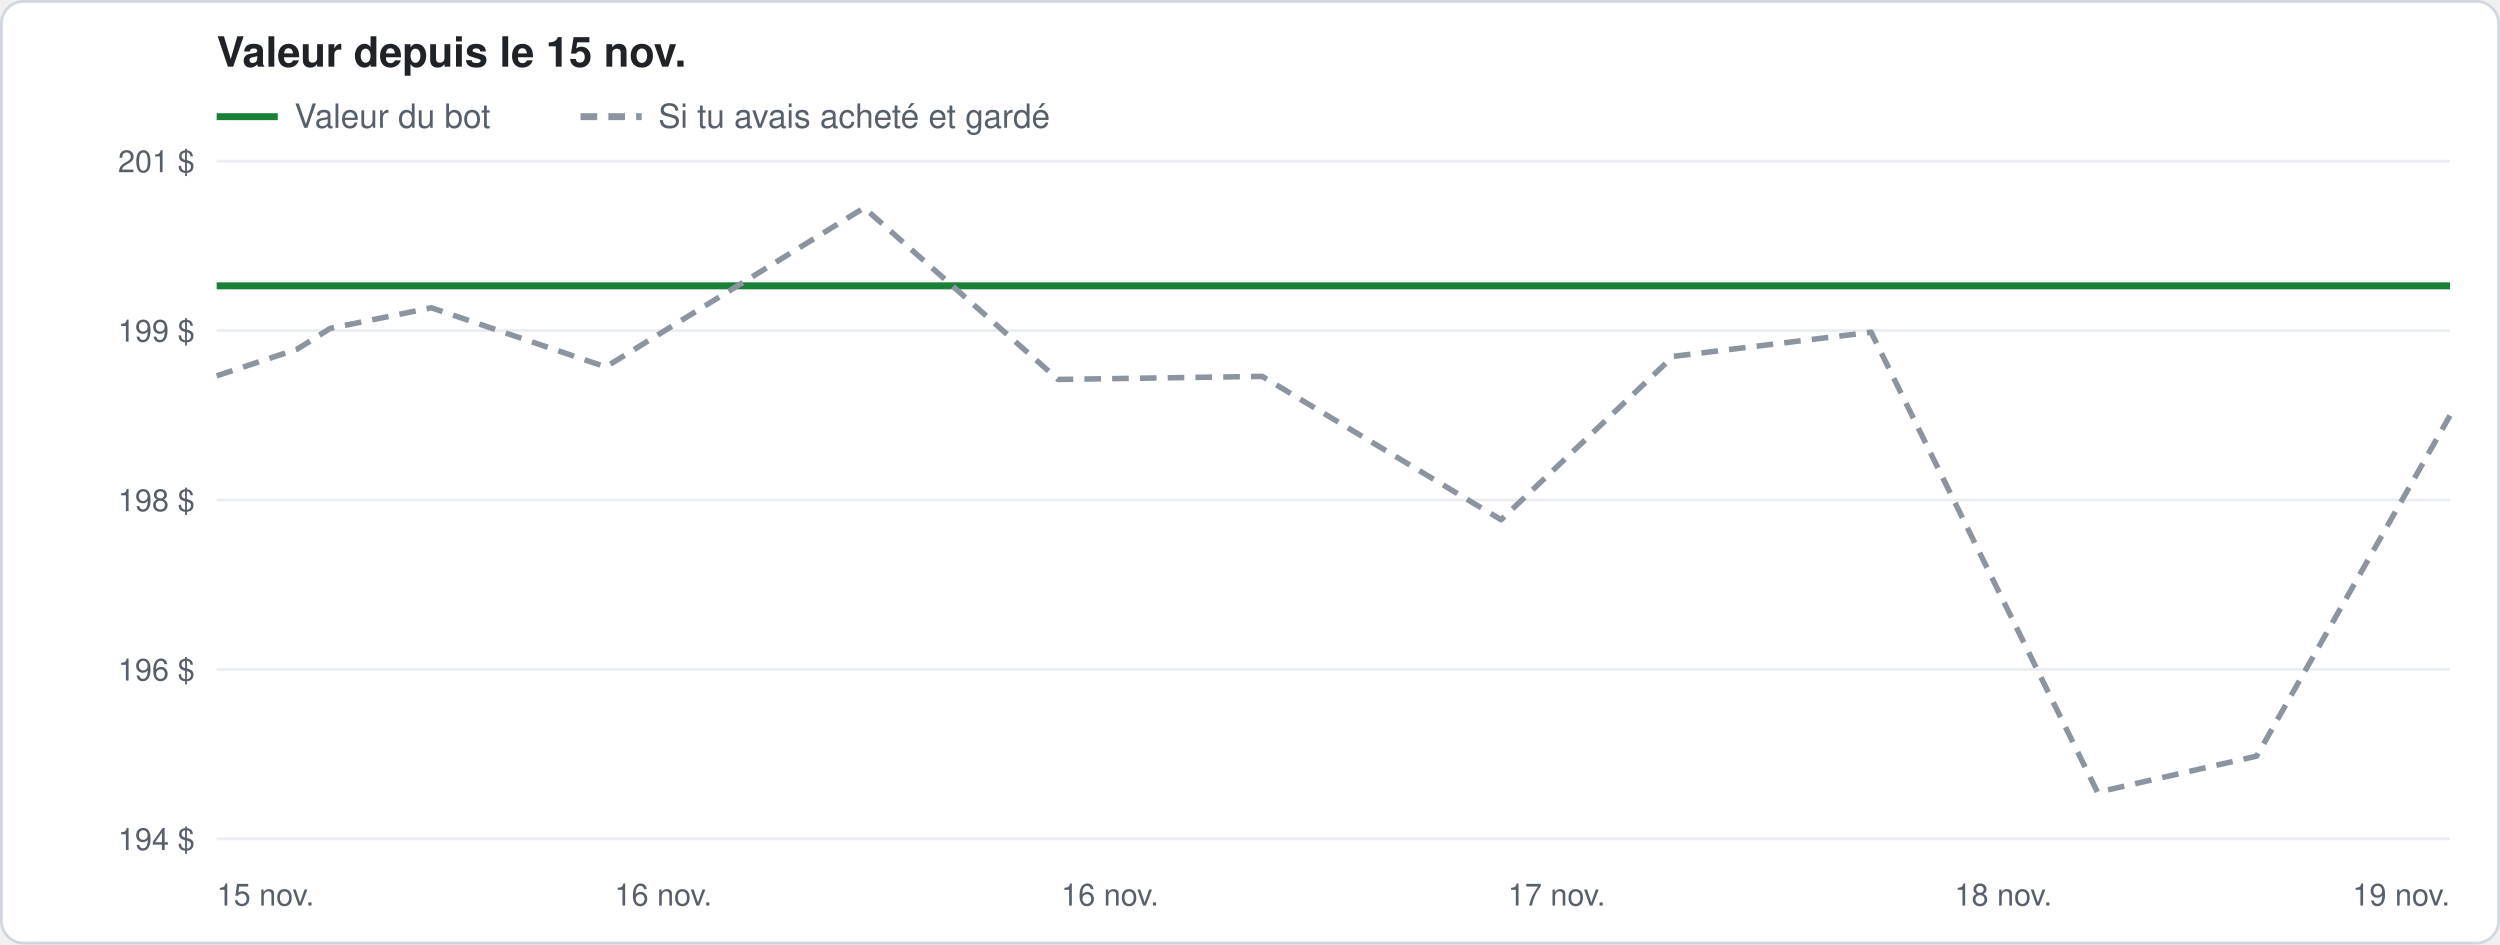
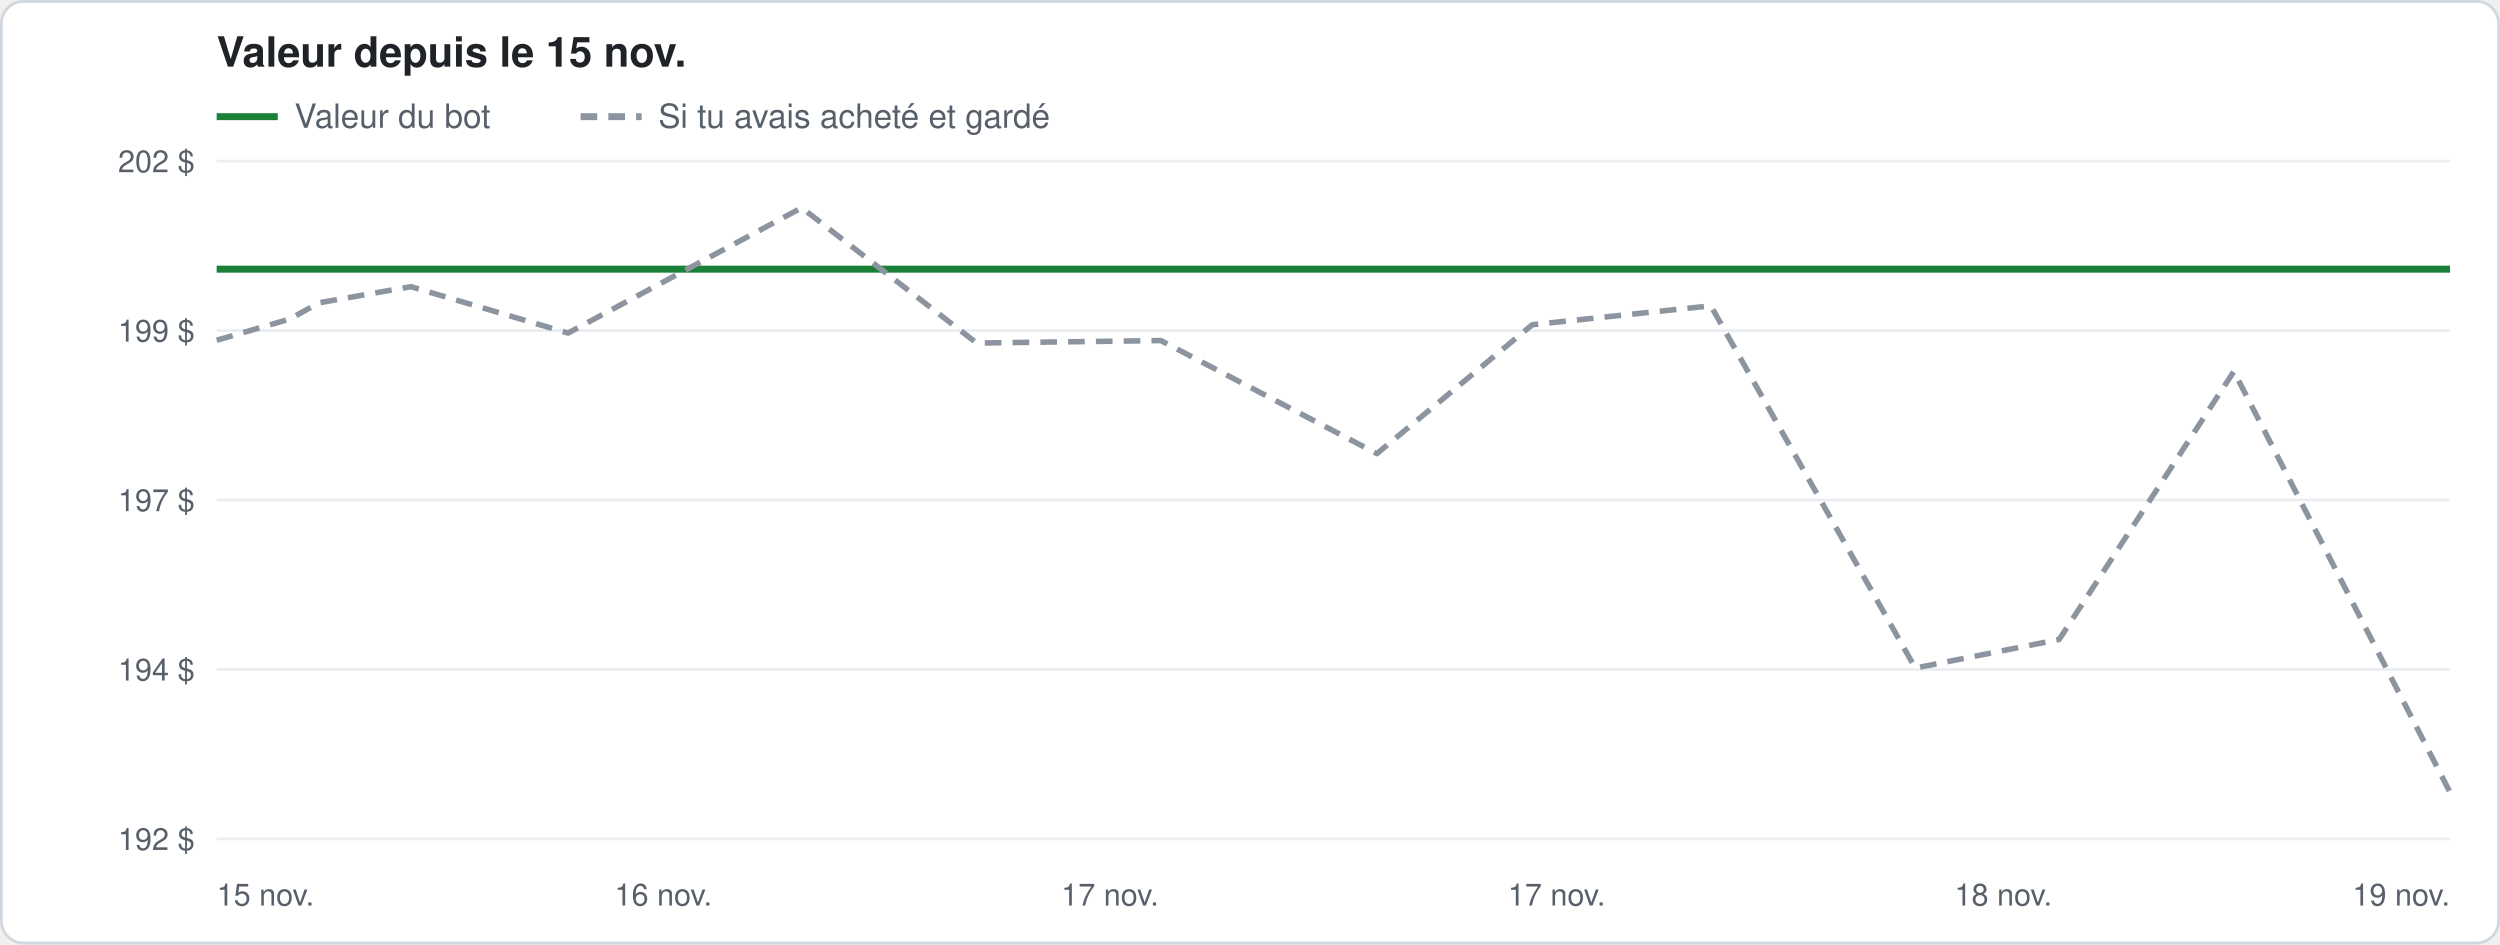
<svg xmlns="http://www.w3.org/2000/svg" width="900" height="340" viewBox="0 0 900 340" font-family="-apple-system, Segoe UI, Helvetica, Arial, sans-serif">
  <rect x="0.5" y="0.5" width="899" height="339" rx="8" fill="#ffffff" stroke="#d0d7de" />
  <text x="78" y="24" font-size="15" font-weight="600" fill="#1f2328">Valeur depuis le 15 nov.</text>
  <line x1="78" y1="42" x2="100" y2="42" stroke="#1a7f37" stroke-width="2.5" />
  <text x="106" y="46" font-size="12" fill="#57606a">Valeur du bot</text>
  <line x1="209" y1="42" x2="231" y2="42" stroke="#8c959f" stroke-width="2.5" stroke-dasharray="6 4" />
  <text x="237" y="46" font-size="12" fill="#57606a">Si tu avais acheté et gardé</text>
  <line x1="78" y1="302.0" x2="882" y2="302.0" stroke="#eaeef2" />
-   <text x="70" y="306.0" font-size="11" fill="#57606a" text-anchor="end">194 $</text>
+   <text x="70" y="306.0" font-size="11" fill="#57606a" text-anchor="end">192 $</text>
  <line x1="78" y1="241.0" x2="882" y2="241.0" stroke="#eaeef2" />
-   <text x="70" y="245.0" font-size="11" fill="#57606a" text-anchor="end">196 $</text>
+   <text x="70" y="245.0" font-size="11" fill="#57606a" text-anchor="end">194 $</text>
  <line x1="78" y1="180.0" x2="882" y2="180.0" stroke="#eaeef2" />
-   <text x="70" y="184.0" font-size="11" fill="#57606a" text-anchor="end">198 $</text>
+   <text x="70" y="184.0" font-size="11" fill="#57606a" text-anchor="end">197 $</text>
  <line x1="78" y1="119.0" x2="882" y2="119.0" stroke="#eaeef2" />
  <text x="70" y="123.0" font-size="11" fill="#57606a" text-anchor="end">199 $</text>
  <line x1="78" y1="58.0" x2="882" y2="58.0" stroke="#eaeef2" />
-   <text x="70" y="62.0" font-size="11" fill="#57606a" text-anchor="end">201 $</text>
+   <text x="70" y="62.0" font-size="11" fill="#57606a" text-anchor="end">202 $</text>
  <text x="78.0" y="326" font-size="11" fill="#57606a" text-anchor="start">15 nov.</text>
  <text x="238.8" y="326" font-size="11" fill="#57606a" text-anchor="middle">16 nov.</text>
-   <text x="399.6" y="326" font-size="11" fill="#57606a" text-anchor="middle">16 nov.</text>
+   <text x="399.6" y="326" font-size="11" fill="#57606a" text-anchor="middle">17 nov.</text>
  <text x="560.4" y="326" font-size="11" fill="#57606a" text-anchor="middle">17 nov.</text>
  <text x="721.2" y="326" font-size="11" fill="#57606a" text-anchor="middle">18 nov.</text>
  <text x="882.0" y="326" font-size="11" fill="#57606a" text-anchor="end">19 nov.</text>
-   <polyline points="78.0,102.9 107.0,102.9 118.9,102.9 155.3,102.9 218.1,102.9 311.1,102.9 380.9,102.9 454.4,102.9 540.4,102.9 602.3,102.9 673.6,102.9 755.1,102.9 812.4,102.9 882.0,102.9" fill="none" stroke="#1a7f37" stroke-width="2.5" stroke-linejoin="round" />
-   <polyline points="78.0,135.3 107.0,125.7 118.9,118.2 155.3,110.8 218.1,132.1 311.1,74.8 380.9,136.6 454.4,135.5 540.4,187.1 602.3,128.3 673.6,119.6 755.1,285.2 812.4,272.2 882.0,149.6" fill="none" stroke="#8c959f" stroke-width="2" stroke-linejoin="round" stroke-dasharray="6 4" />
+   <polyline points="78.0,96.9 104.2,96.9 114.9,96.9 147.9,96.9 204.5,96.9 288.6,96.9 351.6,96.9 417.9,96.9 495.7,96.9 551.6,96.9 615.9,96.9 689.5,96.9 741.3,96.9 804.2,96.9 882.0,96.9" fill="none" stroke="#1a7f37" stroke-width="2.5" stroke-linejoin="round" />
+   <polyline points="78.0,122.5 104.2,114.9 114.9,109.0 147.9,103.2 204.5,119.9 288.6,74.8 351.6,123.5 417.9,122.6 495.7,163.3 551.6,116.9 615.9,110.1 689.5,240.5 741.3,230.2 804.2,133.7 882.0,285.2" fill="none" stroke="#8c959f" stroke-width="2" stroke-linejoin="round" stroke-dasharray="6 4" />
</svg>
